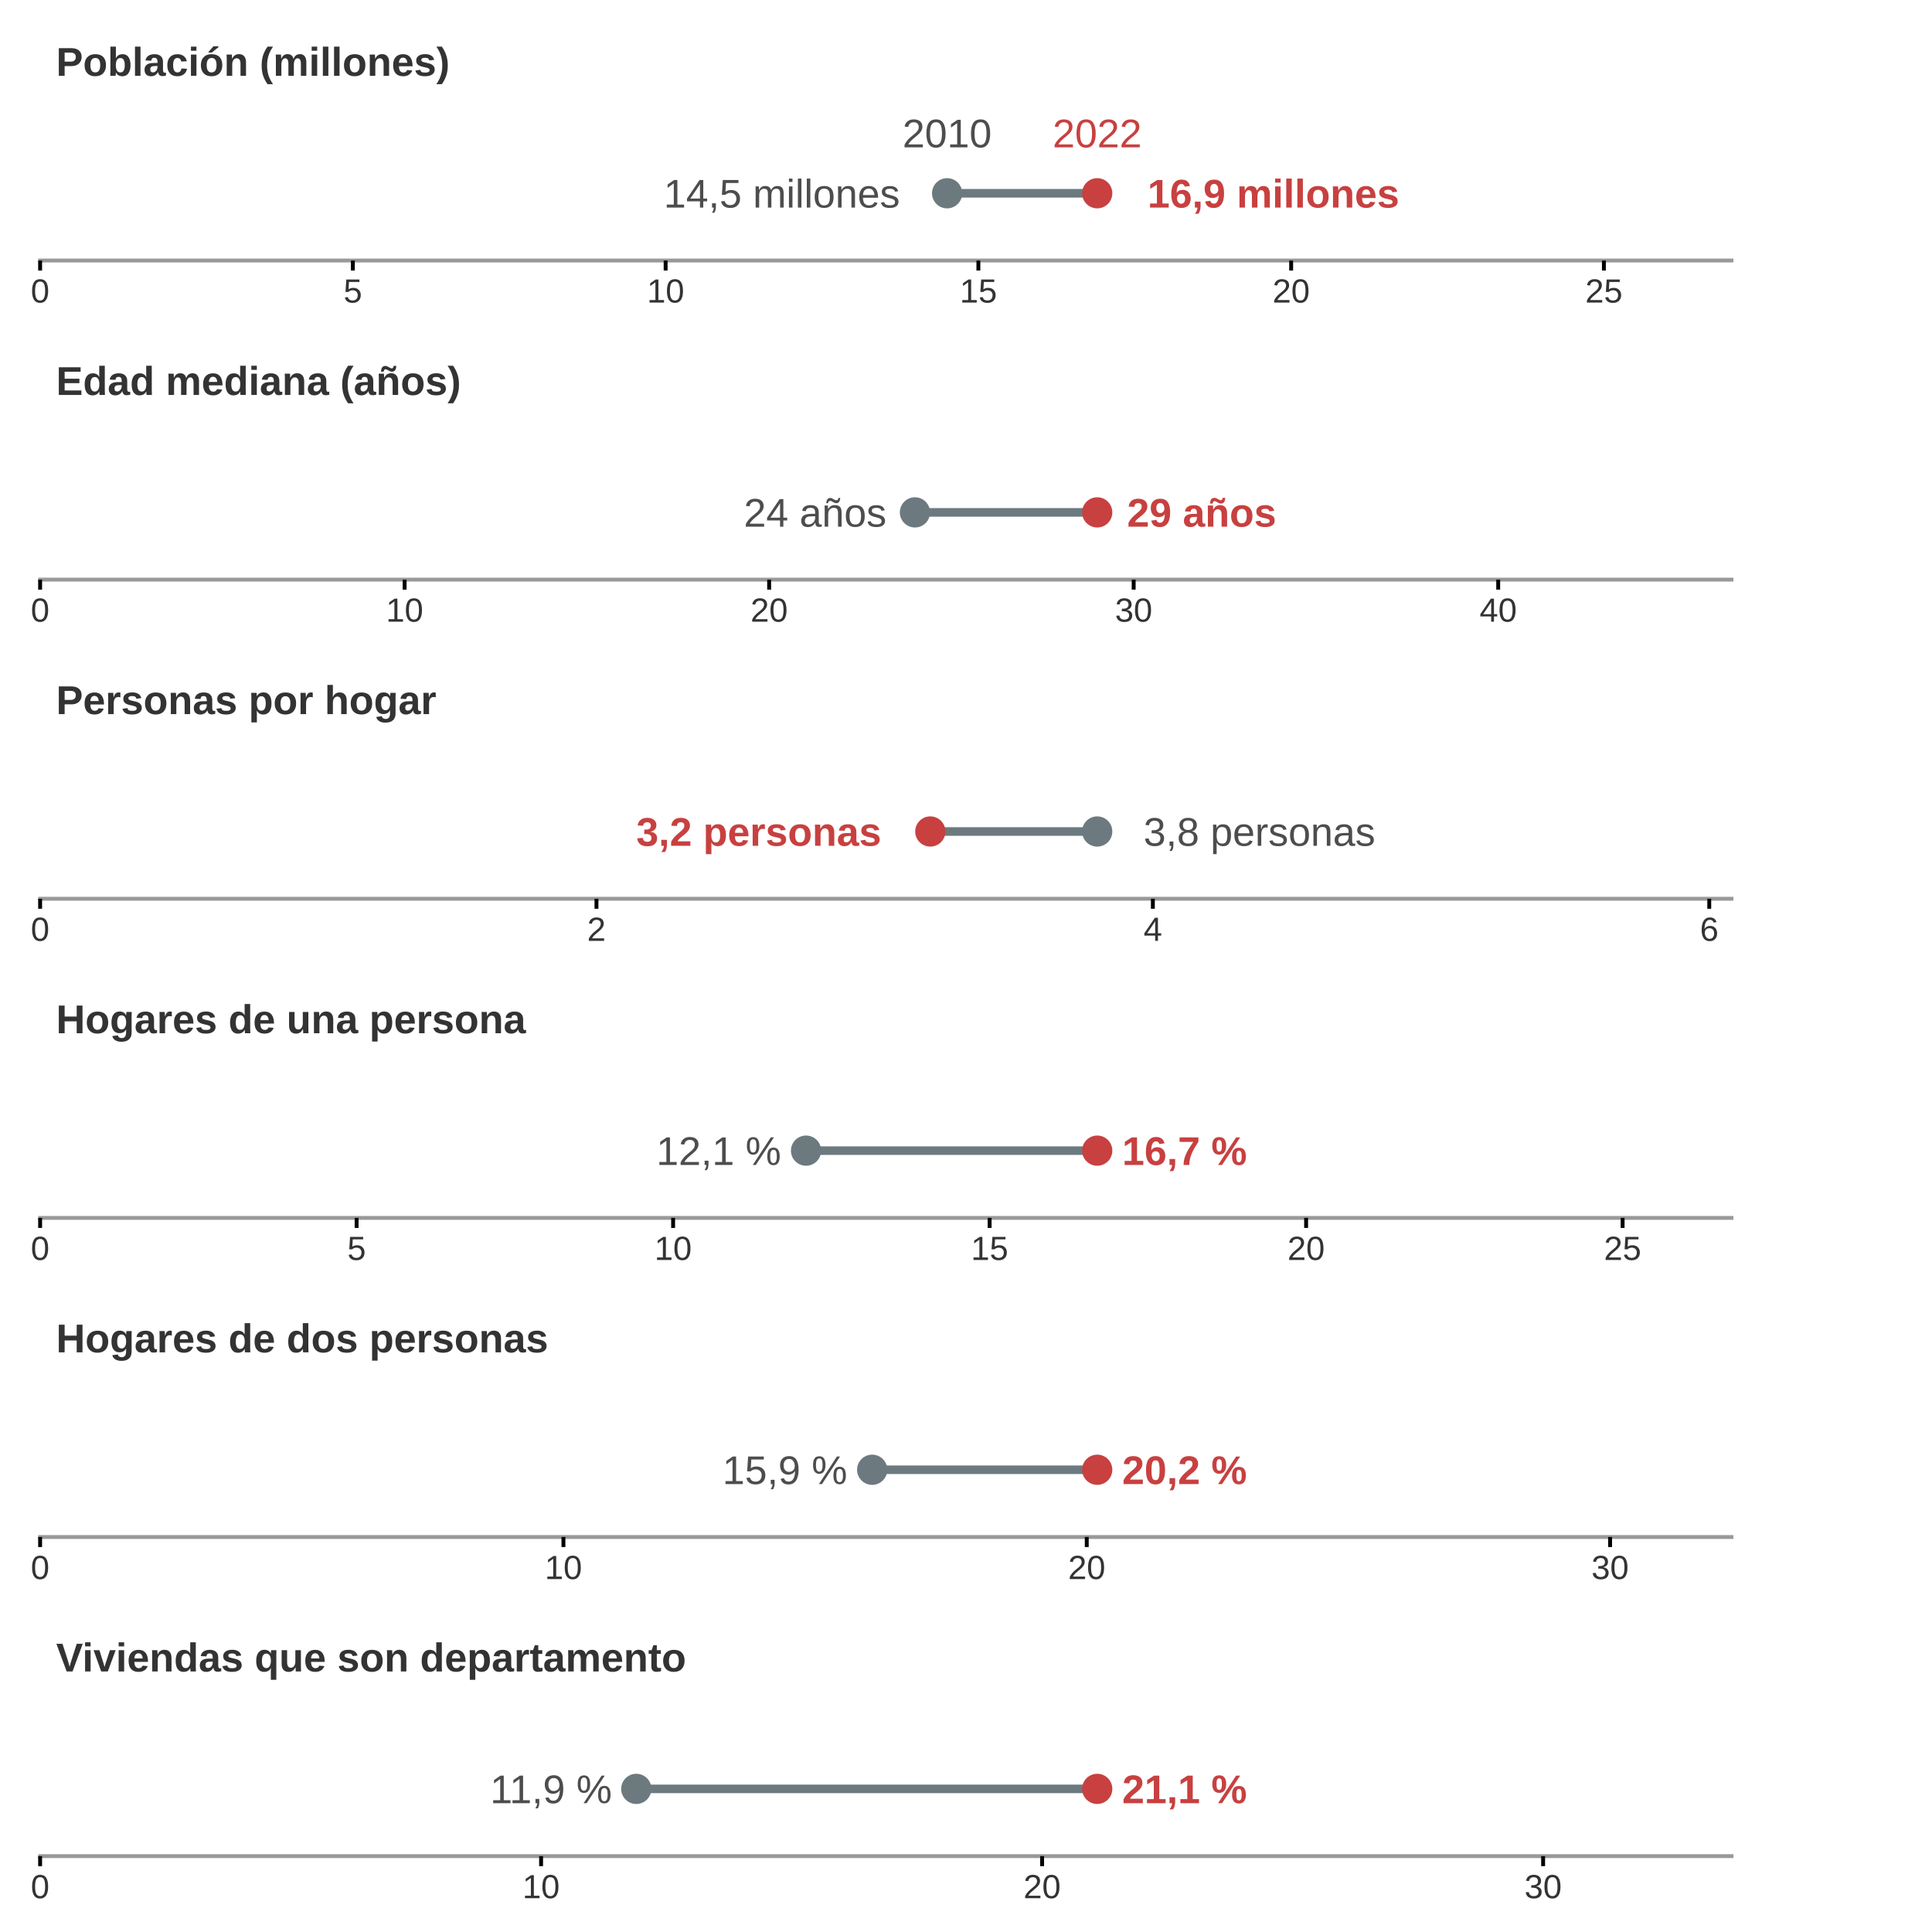
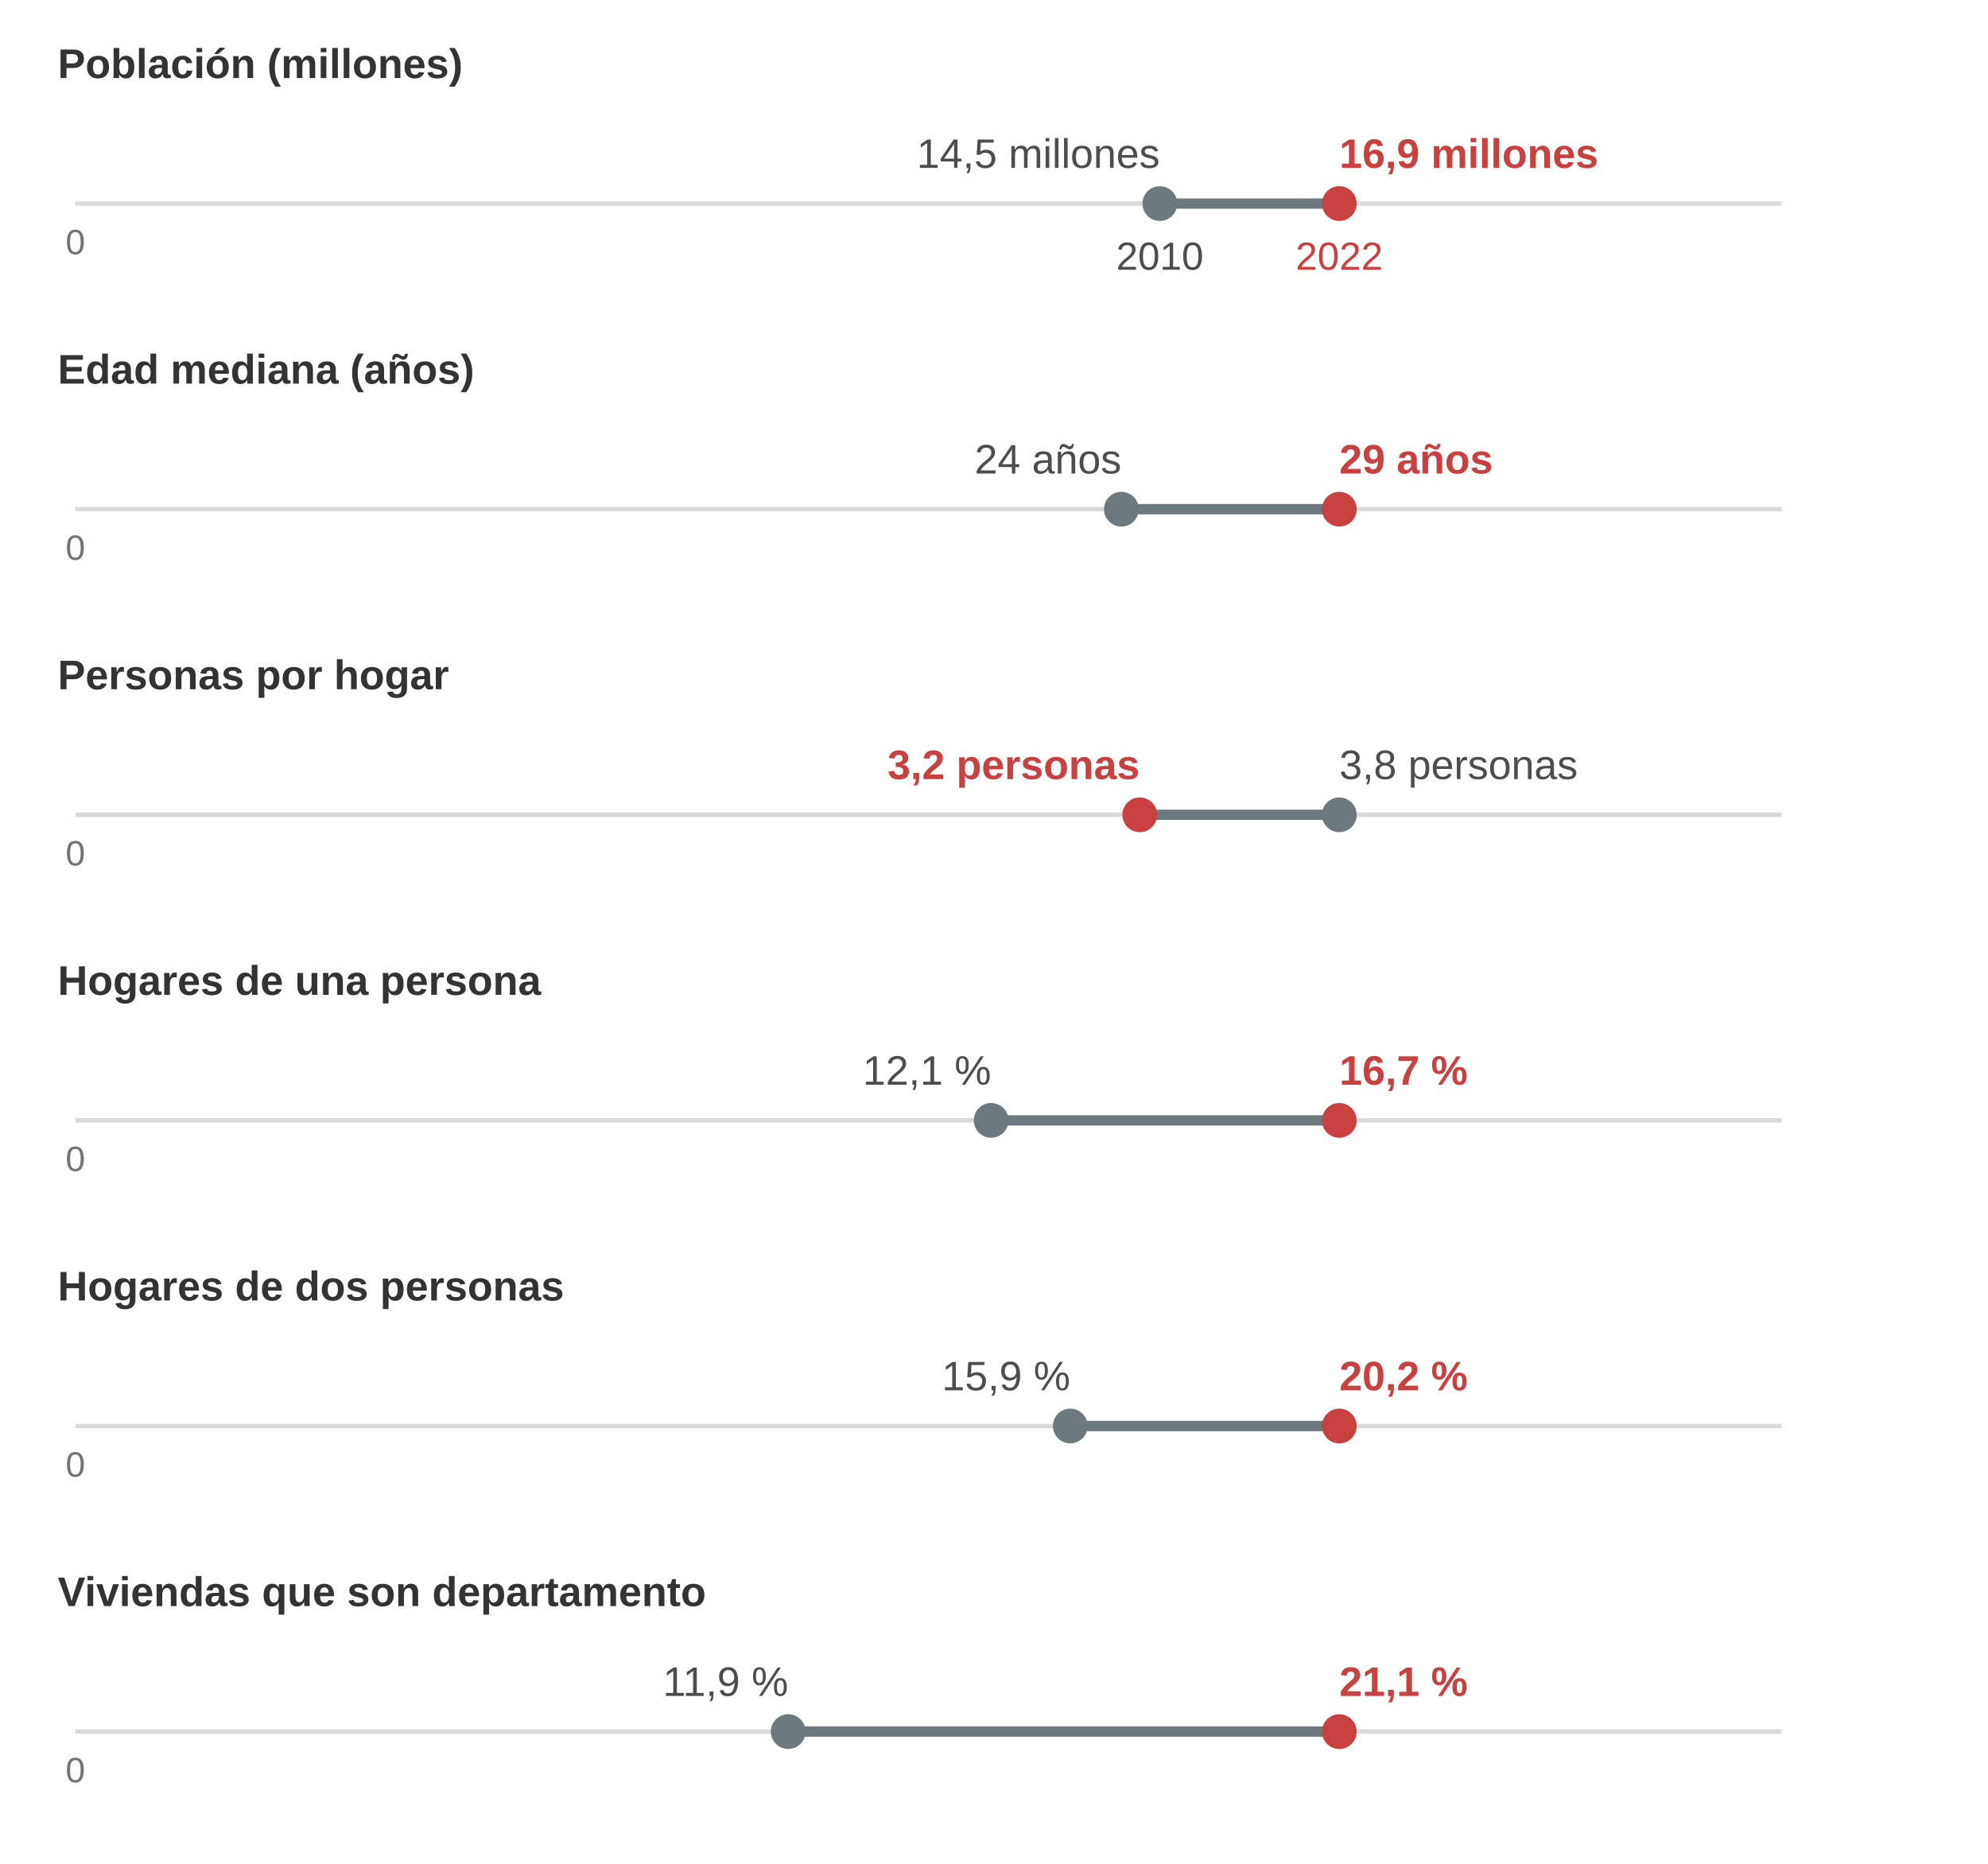
- <svg xmlns="http://www.w3.org/2000/svg" width="576.00pt" height="576.00pt" viewBox="0 0 576.00 576.00">
+ <svg xmlns="http://www.w3.org/2000/svg" width="576.00pt" height="540.00pt" viewBox="0 0 576.00 540.00">
  <g class="svglite">
    <defs>
      <style type="text/css">
    .svglite line, .svglite polyline, .svglite polygon, .svglite path, .svglite rect, .svglite circle {
      fill: none;
      stroke: #000000;
      stroke-linecap: round;
      stroke-linejoin: round;
      stroke-miterlimit: 10.00;
    }
    .svglite text {
      white-space: pre;
    }
    .svglite g.glyphgroup path {
      fill: inherit;
      stroke: none;
    }
  </style>
    </defs>
    <rect width="100%" height="100%" style="stroke: none; fill: #FFFFFF;" />
    <defs>
-       <clipPath id="cpMC4wMHw1NzYuMDB8MC4wMHw1NzYuMDA=">
-         <rect x="0.00" y="0.00" width="576.00" height="576.00" />
+       <clipPath id="cpMC4wMHw1NzYuMDB8MC4wMHw1NDAuMDA=">
+         <rect x="0.00" y="0.00" width="576.00" height="540.00" />
      </clipPath>
    </defs>
-     <g clip-path="url(#cpMC4wMHw1NzYuMDB8MC4wMHw1NzYuMDA=)">
-       <rect x="0.00" y="0.00" width="576.00" height="576.00" style="stroke-width: 1.16; stroke: #FFFFFF; fill: #FFFFFF;" />
+     <g clip-path="url(#cpMC4wMHw1NzYuMDB8MC4wMHw1NDAuMDA=)">
+       <rect x="0.00" y="-0" width="576.00" height="540.00" style="stroke-width: 1.16; stroke: #FFFFFF; fill: #FFFFFF;" />
    </g>
    <defs>
-       <clipPath id="cpMTEuOTZ8NTE2LjIyfDI4LjY1fDc3LjY3">
-         <rect x="11.96" y="28.65" width="504.27" height="49.02" />
+       <clipPath id="cpMTEuOTZ8NTE2LjIyfDI4LjY1fDg5LjMx">
+         <rect x="11.96" y="28.65" width="504.27" height="60.66" />
      </clipPath>
    </defs>
-     <g clip-path="url(#cpMTEuOTZ8NTE2LjIyfDI4LjY1fDc3LjY3)">
-       <rect x="11.96" y="28.65" width="504.27" height="49.02" style="stroke-width: 1.16; stroke: none; fill: #FFFFFF;" />
-       <line x1="282.37" y1="57.62" x2="327.12" y2="57.62" style="stroke-width: 2.56; stroke: #6C7A80; stroke-linecap: butt;" />
-       <circle cx="282.37" cy="57.62" r="4.12" style="stroke-width: 0.77; stroke: #6C7A80; fill: #6C7A80;" />
-       <circle cx="327.12" cy="57.62" r="4.12" style="stroke-width: 0.77; stroke: #C84040; fill: #C84040;" />
-       <text x="268.30" y="61.89" text-anchor="end" style="font-size: 11.95px;fill: #4D4D4D; font-family: &quot;Arial&quot;;" textLength="70.34px" lengthAdjust="spacingAndGlyphs">14,5 millones</text>
-       <text x="342.12" y="61.89" style="font-size: 11.95px; font-weight: bold;fill: #C84040; font-family: &quot;Arial&quot;;" textLength="74.97px" lengthAdjust="spacingAndGlyphs">16,9 millones</text>
-       <text x="282.37" y="43.94" text-anchor="middle" style="font-size: 11.95px;fill: #4D4D4D; font-family: &quot;Arial&quot;;" textLength="26.56px" lengthAdjust="spacingAndGlyphs">2010</text>
-       <text x="327.12" y="43.94" text-anchor="middle" style="font-size: 11.95px;fill: #C84040; font-family: &quot;Arial&quot;;" textLength="26.56px" lengthAdjust="spacingAndGlyphs">2022</text>
+     <g clip-path="url(#cpMTEuOTZ8NTE2LjIyfDI4LjY1fDg5LjMx)">
+       <rect x="11.96" y="28.65" width="504.27" height="60.66" style="stroke-width: 1.16; stroke: none; fill: #FFFFFF;" />
+       <line x1="21.84" y1="58.98" x2="516.22" y2="58.98" style="stroke-width: 1.28; stroke: #D9D9D9; stroke-linecap: butt;" />
+       <text x="21.84" y="73.67" text-anchor="middle" style="font-size: 10.24px;fill: #737373; font-family: &quot;Arial&quot;;" textLength="5.69px" lengthAdjust="spacingAndGlyphs">0</text>
+       <line x1="336.05" y1="58.98" x2="388.05" y2="58.98" style="stroke-width: 2.99; stroke: #6C7A80; stroke-linecap: butt;" />
+       <circle cx="336.05" cy="58.98" r="4.65" style="stroke-width: 0.77; stroke: #6C7A80; fill: #6C7A80;" />
+       <circle cx="388.05" cy="58.98" r="4.65" style="stroke-width: 0.77; stroke: #C84040; fill: #C84040;" />
+       <text x="336.05" y="48.64" text-anchor="end" style="font-size: 11.95px;fill: #4D4D4D; font-family: &quot;Arial&quot;;" textLength="70.34px" lengthAdjust="spacingAndGlyphs">14,5 millones</text>
+       <text x="388.05" y="48.64" style="font-size: 11.95px; font-weight: bold;fill: #C84040; font-family: &quot;Arial&quot;;" textLength="74.97px" lengthAdjust="spacingAndGlyphs">16,9 millones</text>
+       <text x="336.05" y="78.15" text-anchor="middle" style="font-size: 11.38px;fill: #4D4D4D; font-family: &quot;Arial&quot;;" textLength="25.31px" lengthAdjust="spacingAndGlyphs">2010</text>
+       <text x="388.05" y="78.15" text-anchor="middle" style="font-size: 11.38px;fill: #C84040; font-family: &quot;Arial&quot;;" textLength="25.31px" lengthAdjust="spacingAndGlyphs">2022</text>
    </g>
-     <g clip-path="url(#cpMC4wMHw1NzYuMDB8MC4wMHw1NzYuMDA=)">
+     <g clip-path="url(#cpMC4wMHw1NzYuMDB8MC4wMHw1NDAuMDA=)">
</g>
    <defs>
-       <clipPath id="cpMTEuOTZ8NTE2LjIyfDEyMy43OXwxNzIuODE=">
-         <rect x="11.96" y="123.79" width="504.27" height="49.02" />
+       <clipPath id="cpMTEuOTZ8NTE2LjIyfDExNy4xOXwxNzcuODY=">
+         <rect x="11.96" y="117.19" width="504.27" height="60.66" />
      </clipPath>
    </defs>
-     <g clip-path="url(#cpMTEuOTZ8NTE2LjIyfDEyMy43OXwxNzIuODE=)">
-       <rect x="11.96" y="123.79" width="504.27" height="49.02" style="stroke-width: 1.16; stroke: none; fill: #FFFFFF;" />
-       <line x1="272.78" y1="152.76" x2="327.12" y2="152.76" style="stroke-width: 2.56; stroke: #6C7A80; stroke-linecap: butt;" />
-       <circle cx="272.78" cy="152.76" r="4.12" style="stroke-width: 0.77; stroke: #6C7A80; fill: #6C7A80;" />
-       <circle cx="327.12" cy="152.76" r="4.12" style="stroke-width: 0.77; stroke: #C84040; fill: #C84040;" />
-       <text x="264.29" y="157.03" text-anchor="end" style="font-size: 11.95px;fill: #4D4D4D; font-family: &quot;Arial&quot;;" textLength="42.48px" lengthAdjust="spacingAndGlyphs">24 años</text>
-       <text x="336.02" y="157.03" style="font-size: 11.95px; font-weight: bold;fill: #C84040; font-family: &quot;Arial&quot;;" textLength="44.47px" lengthAdjust="spacingAndGlyphs">29 años</text>
+     <g clip-path="url(#cpMTEuOTZ8NTE2LjIyfDExNy4xOXwxNzcuODY=)">
+       <rect x="11.96" y="117.19" width="504.27" height="60.66" style="stroke-width: 1.16; stroke: none; fill: #FFFFFF;" />
+       <line x1="21.84" y1="147.53" x2="516.22" y2="147.53" style="stroke-width: 1.28; stroke: #D9D9D9; stroke-linecap: butt;" />
+       <text x="21.84" y="162.22" text-anchor="middle" style="font-size: 10.24px;fill: #737373; font-family: &quot;Arial&quot;;" textLength="5.69px" lengthAdjust="spacingAndGlyphs">0</text>
+       <line x1="324.91" y1="147.53" x2="388.05" y2="147.53" style="stroke-width: 2.99; stroke: #6C7A80; stroke-linecap: butt;" />
+       <circle cx="324.91" cy="147.53" r="4.65" style="stroke-width: 0.77; stroke: #6C7A80; fill: #6C7A80;" />
+       <circle cx="388.05" cy="147.53" r="4.65" style="stroke-width: 0.77; stroke: #C84040; fill: #C84040;" />
+       <text x="324.91" y="137.19" text-anchor="end" style="font-size: 11.95px;fill: #4D4D4D; font-family: &quot;Arial&quot;;" textLength="42.48px" lengthAdjust="spacingAndGlyphs">24 años</text>
+       <text x="388.05" y="137.19" style="font-size: 11.95px; font-weight: bold;fill: #C84040; font-family: &quot;Arial&quot;;" textLength="44.47px" lengthAdjust="spacingAndGlyphs">29 años</text>
    </g>
-     <g clip-path="url(#cpMC4wMHw1NzYuMDB8MC4wMHw1NzYuMDA=)">
+     <g clip-path="url(#cpMC4wMHw1NzYuMDB8MC4wMHw1NDAuMDA=)">
</g>
    <defs>
-       <clipPath id="cpMTEuOTZ8NTE2LjIyfDIxOC45NHwyNjcuOTU=">
-         <rect x="11.96" y="218.94" width="504.27" height="49.02" />
+       <clipPath id="cpMTEuOTZ8NTE2LjIyfDIwNS43NHwyNjYuNDA=">
+         <rect x="11.96" y="205.74" width="504.27" height="60.66" />
      </clipPath>
    </defs>
-     <g clip-path="url(#cpMTEuOTZ8NTE2LjIyfDIxOC45NHwyNjcuOTU=)">
-       <rect x="11.96" y="218.94" width="504.27" height="49.02" style="stroke-width: 1.16; stroke: none; fill: #FFFFFF;" />
-       <line x1="277.36" y1="247.90" x2="327.12" y2="247.90" style="stroke-width: 2.56; stroke: #6C7A80; stroke-linecap: butt;" />
-       <circle cx="327.12" cy="247.90" r="4.12" style="stroke-width: 0.77; stroke: #6C7A80; fill: #6C7A80;" />
-       <circle cx="277.36" cy="247.90" r="4.12" style="stroke-width: 0.77; stroke: #C84040; fill: #C84040;" />
-       <text x="340.93" y="252.17" style="font-size: 11.95px;fill: #4D4D4D; font-family: &quot;Arial&quot;;" textLength="69.02px" lengthAdjust="spacingAndGlyphs">3,8 personas</text>
-       <text x="262.76" y="252.17" text-anchor="end" style="font-size: 11.95px; font-weight: bold;fill: #C84040; font-family: &quot;Arial&quot;;" textLength="73.00px" lengthAdjust="spacingAndGlyphs">3,2 personas</text>
+     <g clip-path="url(#cpMTEuOTZ8NTE2LjIyfDIwNS43NHwyNjYuNDA=)">
+       <rect x="11.96" y="205.74" width="504.27" height="60.66" style="stroke-width: 1.16; stroke: none; fill: #FFFFFF;" />
+       <line x1="21.84" y1="236.07" x2="516.22" y2="236.07" style="stroke-width: 1.28; stroke: #D9D9D9; stroke-linecap: butt;" />
+       <text x="21.84" y="250.76" text-anchor="middle" style="font-size: 10.24px;fill: #737373; font-family: &quot;Arial&quot;;" textLength="5.69px" lengthAdjust="spacingAndGlyphs">0</text>
+       <line x1="330.23" y1="236.07" x2="388.05" y2="236.07" style="stroke-width: 2.99; stroke: #6C7A80; stroke-linecap: butt;" />
+       <circle cx="388.05" cy="236.07" r="4.65" style="stroke-width: 0.77; stroke: #6C7A80; fill: #6C7A80;" />
+       <circle cx="330.23" cy="236.07" r="4.65" style="stroke-width: 0.77; stroke: #C84040; fill: #C84040;" />
+       <text x="388.05" y="225.73" style="font-size: 11.95px;fill: #4D4D4D; font-family: &quot;Arial&quot;;" textLength="69.02px" lengthAdjust="spacingAndGlyphs">3,8 personas</text>
+       <text x="330.23" y="225.73" text-anchor="end" style="font-size: 11.95px; font-weight: bold;fill: #C84040; font-family: &quot;Arial&quot;;" textLength="73.00px" lengthAdjust="spacingAndGlyphs">3,2 personas</text>
    </g>
-     <g clip-path="url(#cpMC4wMHw1NzYuMDB8MC4wMHw1NzYuMDA=)">
+     <g clip-path="url(#cpMC4wMHw1NzYuMDB8MC4wMHw1NDAuMDA=)">
</g>
    <defs>
-       <clipPath id="cpMTEuOTZ8NTE2LjIyfDMxNC4wOHwzNjMuMTA=">
-         <rect x="11.96" y="314.08" width="504.27" height="49.02" />
+       <clipPath id="cpMTEuOTZ8NTE2LjIyfDI5NC4yOHwzNTQuOTQ=">
+         <rect x="11.96" y="294.28" width="504.27" height="60.66" />
      </clipPath>
    </defs>
-     <g clip-path="url(#cpMTEuOTZ8NTE2LjIyfDMxNC4wOHwzNjMuMTA=)">
-       <rect x="11.96" y="314.08" width="504.27" height="49.02" style="stroke-width: 1.16; stroke: none; fill: #FFFFFF;" />
-       <line x1="240.31" y1="343.05" x2="327.12" y2="343.05" style="stroke-width: 2.56; stroke: #6C7A80; stroke-linecap: butt;" />
-       <circle cx="240.31" cy="343.05" r="4.12" style="stroke-width: 0.77; stroke: #6C7A80; fill: #6C7A80;" />
-       <circle cx="327.12" cy="343.05" r="4.12" style="stroke-width: 0.77; stroke: #C84040; fill: #C84040;" />
-       <text x="232.88" y="347.32" text-anchor="end" style="font-size: 11.95px;fill: #4D4D4D; font-family: &quot;Arial&quot;;" textLength="37.16px" lengthAdjust="spacingAndGlyphs">12,1 %</text>
-       <text x="334.55" y="347.32" style="font-size: 11.95px; font-weight: bold;fill: #C84040; font-family: &quot;Arial&quot;;" textLength="37.16px" lengthAdjust="spacingAndGlyphs">16,7 %</text>
+     <g clip-path="url(#cpMTEuOTZ8NTE2LjIyfDI5NC4yOHwzNTQuOTQ=)">
+       <rect x="11.96" y="294.28" width="504.27" height="60.66" style="stroke-width: 1.16; stroke: none; fill: #FFFFFF;" />
+       <line x1="21.84" y1="324.61" x2="516.22" y2="324.61" style="stroke-width: 1.28; stroke: #D9D9D9; stroke-linecap: butt;" />
+       <text x="21.84" y="339.30" text-anchor="middle" style="font-size: 10.24px;fill: #737373; font-family: &quot;Arial&quot;;" textLength="5.69px" lengthAdjust="spacingAndGlyphs">0</text>
+       <line x1="287.18" y1="324.61" x2="388.05" y2="324.61" style="stroke-width: 2.99; stroke: #6C7A80; stroke-linecap: butt;" />
+       <circle cx="287.18" cy="324.61" r="4.65" style="stroke-width: 0.77; stroke: #6C7A80; fill: #6C7A80;" />
+       <circle cx="388.05" cy="324.61" r="4.65" style="stroke-width: 0.77; stroke: #C84040; fill: #C84040;" />
+       <text x="287.18" y="314.27" text-anchor="end" style="font-size: 11.95px;fill: #4D4D4D; font-family: &quot;Arial&quot;;" textLength="37.16px" lengthAdjust="spacingAndGlyphs">12,1 %</text>
+       <text x="388.05" y="314.27" style="font-size: 11.95px; font-weight: bold;fill: #C84040; font-family: &quot;Arial&quot;;" textLength="37.16px" lengthAdjust="spacingAndGlyphs">16,7 %</text>
    </g>
-     <g clip-path="url(#cpMC4wMHw1NzYuMDB8MC4wMHw1NzYuMDA=)">
+     <g clip-path="url(#cpMC4wMHw1NzYuMDB8MC4wMHw1NDAuMDA=)">
</g>
    <defs>
-       <clipPath id="cpMTEuOTZ8NTE2LjIyfDQwOS4yMnw0NTguMjQ=">
-         <rect x="11.96" y="409.22" width="504.27" height="49.02" />
+       <clipPath id="cpMTEuOTZ8NTE2LjIyfDM4Mi44Mnw0NDMuNDk=">
+         <rect x="11.96" y="382.82" width="504.27" height="60.66" />
      </clipPath>
    </defs>
-     <g clip-path="url(#cpMTEuOTZ8NTE2LjIyfDQwOS4yMnw0NTguMjQ=)">
-       <rect x="11.96" y="409.22" width="504.27" height="49.02" style="stroke-width: 1.16; stroke: none; fill: #FFFFFF;" />
-       <line x1="260.03" y1="438.19" x2="327.12" y2="438.19" style="stroke-width: 2.56; stroke: #6C7A80; stroke-linecap: butt;" />
-       <circle cx="260.03" cy="438.19" r="4.12" style="stroke-width: 0.77; stroke: #6C7A80; fill: #6C7A80;" />
-       <circle cx="327.12" cy="438.19" r="4.12" style="stroke-width: 0.77; stroke: #C84040; fill: #C84040;" />
-       <text x="252.60" y="442.46" text-anchor="end" style="font-size: 11.95px;fill: #4D4D4D; font-family: &quot;Arial&quot;;" textLength="37.16px" lengthAdjust="spacingAndGlyphs">15,9 %</text>
-       <text x="334.55" y="442.46" style="font-size: 11.95px; font-weight: bold;fill: #C84040; font-family: &quot;Arial&quot;;" textLength="37.16px" lengthAdjust="spacingAndGlyphs">20,2 %</text>
+     <g clip-path="url(#cpMTEuOTZ8NTE2LjIyfDM4Mi44Mnw0NDMuNDk=)">
+       <rect x="11.96" y="382.82" width="504.27" height="60.66" style="stroke-width: 1.16; stroke: none; fill: #FFFFFF;" />
+       <line x1="21.84" y1="413.16" x2="516.22" y2="413.16" style="stroke-width: 1.28; stroke: #D9D9D9; stroke-linecap: butt;" />
+       <text x="21.84" y="427.85" text-anchor="middle" style="font-size: 10.24px;fill: #737373; font-family: &quot;Arial&quot;;" textLength="5.69px" lengthAdjust="spacingAndGlyphs">0</text>
+       <line x1="310.10" y1="413.16" x2="388.05" y2="413.16" style="stroke-width: 2.99; stroke: #6C7A80; stroke-linecap: butt;" />
+       <circle cx="310.10" cy="413.16" r="4.65" style="stroke-width: 0.77; stroke: #6C7A80; fill: #6C7A80;" />
+       <circle cx="388.05" cy="413.16" r="4.65" style="stroke-width: 0.77; stroke: #C84040; fill: #C84040;" />
+       <text x="310.10" y="402.82" text-anchor="end" style="font-size: 11.95px;fill: #4D4D4D; font-family: &quot;Arial&quot;;" textLength="37.16px" lengthAdjust="spacingAndGlyphs">15,9 %</text>
+       <text x="388.05" y="402.82" style="font-size: 11.95px; font-weight: bold;fill: #C84040; font-family: &quot;Arial&quot;;" textLength="37.16px" lengthAdjust="spacingAndGlyphs">20,2 %</text>
    </g>
-     <g clip-path="url(#cpMC4wMHw1NzYuMDB8MC4wMHw1NzYuMDA=)">
+     <g clip-path="url(#cpMC4wMHw1NzYuMDB8MC4wMHw1NDAuMDA=)">
</g>
    <defs>
-       <clipPath id="cpMTEuOTZ8NTE2LjIyfDUwNC4zN3w1NTMuMzg=">
-         <rect x="11.96" y="504.37" width="504.27" height="49.02" />
+       <clipPath id="cpMTEuOTZ8NTE2LjIyfDQ3MS4zN3w1MzIuMDM=">
+         <rect x="11.96" y="471.37" width="504.27" height="60.66" />
      </clipPath>
    </defs>
-     <g clip-path="url(#cpMTEuOTZ8NTE2LjIyfDUwNC4zN3w1NTMuMzg=)">
-       <rect x="11.96" y="504.37" width="504.27" height="49.02" style="stroke-width: 1.16; stroke: none; fill: #FFFFFF;" />
-       <line x1="189.70" y1="533.33" x2="327.12" y2="533.33" style="stroke-width: 2.56; stroke: #6C7A80; stroke-linecap: butt;" />
-       <circle cx="189.70" cy="533.33" r="4.12" style="stroke-width: 0.77; stroke: #6C7A80; fill: #6C7A80;" />
-       <circle cx="327.12" cy="533.33" r="4.12" style="stroke-width: 0.77; stroke: #C84040; fill: #C84040;" />
-       <text x="182.45" y="537.60" text-anchor="end" style="font-size: 11.95px;fill: #4D4D4D; font-family: &quot;Arial&quot;;" textLength="36.27px" lengthAdjust="spacingAndGlyphs">11,9 %</text>
-       <text x="334.55" y="537.60" style="font-size: 11.95px; font-weight: bold;fill: #C84040; font-family: &quot;Arial&quot;;" textLength="37.16px" lengthAdjust="spacingAndGlyphs">21,1 %</text>
+     <g clip-path="url(#cpMTEuOTZ8NTE2LjIyfDQ3MS4zN3w1MzIuMDM=)">
+       <rect x="11.96" y="471.37" width="504.27" height="60.66" style="stroke-width: 1.16; stroke: none; fill: #FFFFFF;" />
+       <line x1="21.84" y1="501.70" x2="516.22" y2="501.70" style="stroke-width: 1.28; stroke: #D9D9D9; stroke-linecap: butt;" />
+       <text x="21.84" y="516.39" text-anchor="middle" style="font-size: 10.24px;fill: #737373; font-family: &quot;Arial&quot;;" textLength="5.69px" lengthAdjust="spacingAndGlyphs">0</text>
+       <line x1="228.38" y1="501.70" x2="388.05" y2="501.70" style="stroke-width: 2.99; stroke: #6C7A80; stroke-linecap: butt;" />
+       <circle cx="228.38" cy="501.70" r="4.65" style="stroke-width: 0.77; stroke: #6C7A80; fill: #6C7A80;" />
+       <circle cx="388.05" cy="501.70" r="4.65" style="stroke-width: 0.77; stroke: #C84040; fill: #C84040;" />
+       <text x="228.38" y="491.36" text-anchor="end" style="font-size: 11.95px;fill: #4D4D4D; font-family: &quot;Arial&quot;;" textLength="36.27px" lengthAdjust="spacingAndGlyphs">11,9 %</text>
+       <text x="388.05" y="491.36" style="font-size: 11.95px; font-weight: bold;fill: #C84040; font-family: &quot;Arial&quot;;" textLength="37.16px" lengthAdjust="spacingAndGlyphs">21,1 %</text>
    </g>
-     <g clip-path="url(#cpMC4wMHw1NzYuMDB8MC4wMHw1NzYuMDA=)">
+     <g clip-path="url(#cpMC4wMHw1NzYuMDB8MC4wMHw1NDAuMDA=)">
</g>
    <defs>
-       <clipPath id="cpMTEuOTZ8NTE2LjIyfDQ4My42OXw1MDQuMzc=">
-         <rect x="11.96" y="483.69" width="504.27" height="20.68" />
+       <clipPath id="cpMTEuOTZ8NTE2LjIyfDQ1MC42OXw0NzEuMzc=">
+         <rect x="11.96" y="450.69" width="504.27" height="20.68" />
      </clipPath>
    </defs>
-     <g clip-path="url(#cpMTEuOTZ8NTE2LjIyfDQ4My42OXw1MDQuMzc=)">
-       <text x="16.74" y="498.33" style="font-size: 12.00px; font-weight: bold;fill: #333333; font-family: &quot;Arial&quot;;" textLength="187.77px" lengthAdjust="spacingAndGlyphs">Viviendas que son departamento</text>
+     <g clip-path="url(#cpMTEuOTZ8NTE2LjIyfDQ1MC42OXw0NzEuMzc=)">
+       <text x="16.74" y="465.33" style="font-size: 12.00px; font-weight: bold;fill: #333333; font-family: &quot;Arial&quot;;" textLength="187.77px" lengthAdjust="spacingAndGlyphs">Viviendas que son departamento</text>
    </g>
-     <g clip-path="url(#cpMC4wMHw1NzYuMDB8MC4wMHw1NzYuMDA=)">
+     <g clip-path="url(#cpMC4wMHw1NzYuMDB8MC4wMHw1NDAuMDA=)">
</g>
    <defs>
-       <clipPath id="cpMTEuOTZ8NTE2LjIyfDM4OC41NHw0MDkuMjI=">
-         <rect x="11.96" y="388.54" width="504.27" height="20.68" />
+       <clipPath id="cpMTEuOTZ8NTE2LjIyfDM2Mi4xNHwzODIuODI=">
+         <rect x="11.96" y="362.14" width="504.27" height="20.68" />
      </clipPath>
    </defs>
-     <g clip-path="url(#cpMTEuOTZ8NTE2LjIyfDM4OC41NHw0MDkuMjI=)">
-       <text x="16.74" y="403.18" style="font-size: 12.00px; font-weight: bold;fill: #333333; font-family: &quot;Arial&quot;;" textLength="146.67px" lengthAdjust="spacingAndGlyphs">Hogares de dos personas</text>
+     <g clip-path="url(#cpMTEuOTZ8NTE2LjIyfDM2Mi4xNHwzODIuODI=)">
+       <text x="16.74" y="376.78" style="font-size: 12.00px; font-weight: bold;fill: #333333; font-family: &quot;Arial&quot;;" textLength="146.67px" lengthAdjust="spacingAndGlyphs">Hogares de dos personas</text>
    </g>
-     <g clip-path="url(#cpMC4wMHw1NzYuMDB8MC4wMHw1NzYuMDA=)">
+     <g clip-path="url(#cpMC4wMHw1NzYuMDB8MC4wMHw1NDAuMDA=)">
</g>
    <defs>
-       <clipPath id="cpMTEuOTZ8NTE2LjIyfDI5My40MHwzMTQuMDg=">
-         <rect x="11.96" y="293.40" width="504.27" height="20.68" />
+       <clipPath id="cpMTEuOTZ8NTE2LjIyfDI3My42MHwyOTQuMjg=">
+         <rect x="11.96" y="273.60" width="504.27" height="20.68" />
      </clipPath>
    </defs>
-     <g clip-path="url(#cpMTEuOTZ8NTE2LjIyfDI5My40MHwzMTQuMDg=)">
-       <text x="16.74" y="308.04" style="font-size: 12.00px; font-weight: bold;fill: #333333; font-family: &quot;Arial&quot;;" textLength="140.00px" lengthAdjust="spacingAndGlyphs">Hogares de una persona</text>
+     <g clip-path="url(#cpMTEuOTZ8NTE2LjIyfDI3My42MHwyOTQuMjg=)">
+       <text x="16.74" y="288.24" style="font-size: 12.00px; font-weight: bold;fill: #333333; font-family: &quot;Arial&quot;;" textLength="140.00px" lengthAdjust="spacingAndGlyphs">Hogares de una persona</text>
    </g>
-     <g clip-path="url(#cpMC4wMHw1NzYuMDB8MC4wMHw1NzYuMDA=)">
+     <g clip-path="url(#cpMC4wMHw1NzYuMDB8MC4wMHw1NDAuMDA=)">
</g>
    <defs>
-       <clipPath id="cpMTEuOTZ8NTE2LjIyfDE5OC4yNnwyMTguOTQ=">
-         <rect x="11.96" y="198.26" width="504.27" height="20.68" />
+       <clipPath id="cpMTEuOTZ8NTE2LjIyfDE4NS4wNnwyMDUuNzQ=">
+         <rect x="11.96" y="185.06" width="504.27" height="20.68" />
      </clipPath>
    </defs>
-     <g clip-path="url(#cpMTEuOTZ8NTE2LjIyfDE5OC4yNnwyMTguOTQ=)">
-       <text x="16.74" y="212.90" style="font-size: 12.00px; font-weight: bold;fill: #333333; font-family: &quot;Arial&quot;;" textLength="113.33px" lengthAdjust="spacingAndGlyphs">Personas por hogar</text>
+     <g clip-path="url(#cpMTEuOTZ8NTE2LjIyfDE4NS4wNnwyMDUuNzQ=)">
+       <text x="16.74" y="199.70" style="font-size: 12.00px; font-weight: bold;fill: #333333; font-family: &quot;Arial&quot;;" textLength="113.33px" lengthAdjust="spacingAndGlyphs">Personas por hogar</text>
    </g>
-     <g clip-path="url(#cpMC4wMHw1NzYuMDB8MC4wMHw1NzYuMDA=)">
+     <g clip-path="url(#cpMC4wMHw1NzYuMDB8MC4wMHw1NDAuMDA=)">
</g>
    <defs>
-       <clipPath id="cpMTEuOTZ8NTE2LjIyfDEwMy4xMXwxMjMuNzk=">
-         <rect x="11.96" y="103.11" width="504.27" height="20.68" />
+       <clipPath id="cpMTEuOTZ8NTE2LjIyfDk2LjUxfDExNy4xOQ==">
+         <rect x="11.96" y="96.51" width="504.27" height="20.68" />
      </clipPath>
    </defs>
-     <g clip-path="url(#cpMTEuOTZ8NTE2LjIyfDEwMy4xMXwxMjMuNzk=)">
-       <text x="16.74" y="117.75" style="font-size: 12.00px; font-weight: bold;fill: #333333; font-family: &quot;Arial&quot;;" textLength="120.66px" lengthAdjust="spacingAndGlyphs">Edad mediana (años)</text>
+     <g clip-path="url(#cpMTEuOTZ8NTE2LjIyfDk2LjUxfDExNy4xOQ==)">
+       <text x="16.74" y="111.15" style="font-size: 12.00px; font-weight: bold;fill: #333333; font-family: &quot;Arial&quot;;" textLength="120.66px" lengthAdjust="spacingAndGlyphs">Edad mediana (años)</text>
    </g>
-     <g clip-path="url(#cpMC4wMHw1NzYuMDB8MC4wMHw1NzYuMDA=)">
+     <g clip-path="url(#cpMC4wMHw1NzYuMDB8MC4wMHw1NDAuMDA=)">
</g>
    <defs>
      <clipPath id="cpMTEuOTZ8NTE2LjIyfDcuOTd8MjguNjU=">
        <rect x="11.96" y="7.97" width="504.27" height="20.68" />
      </clipPath>
    </defs>
    <g clip-path="url(#cpMTEuOTZ8NTE2LjIyfDcuOTd8MjguNjU=)">
      <text x="16.74" y="22.61" style="font-size: 12.00px; font-weight: bold;fill: #333333; font-family: &quot;Arial&quot;;" textLength="117.30px" lengthAdjust="spacingAndGlyphs">Población (millones)</text>
    </g>
-     <g clip-path="url(#cpMC4wMHw1NzYuMDB8MC4wMHw1NzYuMDA=)">
-       <polyline points="11.96,553.38 516.22,553.38 " style="stroke-width: 1.16; stroke: #999999; stroke-linecap: square;" />
-       <polyline points="11.96,556.37 11.96,553.38 " style="stroke-width: 1.16; stroke-linecap: butt;" />
-       <polyline points="161.32,556.37 161.32,553.38 " style="stroke-width: 1.16; stroke-linecap: butt;" />
-       <polyline points="310.69,556.37 310.69,553.38 " style="stroke-width: 1.16; stroke-linecap: butt;" />
-       <polyline points="460.06,556.37 460.06,553.38 " style="stroke-width: 1.16; stroke-linecap: butt;" />
-       <text x="11.96" y="565.93" text-anchor="middle" style="font-size: 10.00px;fill: #333333; font-family: &quot;Arial&quot;;" textLength="5.56px" lengthAdjust="spacingAndGlyphs">0</text>
-       <text x="161.32" y="565.93" text-anchor="middle" style="font-size: 10.00px;fill: #333333; font-family: &quot;Arial&quot;;" textLength="11.12px" lengthAdjust="spacingAndGlyphs">10</text>
-       <text x="310.69" y="565.93" text-anchor="middle" style="font-size: 10.00px;fill: #333333; font-family: &quot;Arial&quot;;" textLength="11.12px" lengthAdjust="spacingAndGlyphs">20</text>
-       <text x="460.06" y="565.93" text-anchor="middle" style="font-size: 10.00px;fill: #333333; font-family: &quot;Arial&quot;;" textLength="11.12px" lengthAdjust="spacingAndGlyphs">30</text>
-       <polyline points="11.96,458.24 516.22,458.24 " style="stroke-width: 1.16; stroke: #999999; stroke-linecap: square;" />
-       <polyline points="11.96,461.23 11.96,458.24 " style="stroke-width: 1.16; stroke-linecap: butt;" />
-       <polyline points="167.98,461.23 167.98,458.24 " style="stroke-width: 1.16; stroke-linecap: butt;" />
-       <polyline points="324.00,461.23 324.00,458.24 " style="stroke-width: 1.16; stroke-linecap: butt;" />
-       <polyline points="480.03,461.23 480.03,458.24 " style="stroke-width: 1.16; stroke-linecap: butt;" />
-       <text x="11.96" y="470.78" text-anchor="middle" style="font-size: 10.00px;fill: #333333; font-family: &quot;Arial&quot;;" textLength="5.56px" lengthAdjust="spacingAndGlyphs">0</text>
-       <text x="167.98" y="470.78" text-anchor="middle" style="font-size: 10.00px;fill: #333333; font-family: &quot;Arial&quot;;" textLength="11.12px" lengthAdjust="spacingAndGlyphs">10</text>
-       <text x="324.00" y="470.78" text-anchor="middle" style="font-size: 10.00px;fill: #333333; font-family: &quot;Arial&quot;;" textLength="11.12px" lengthAdjust="spacingAndGlyphs">20</text>
-       <text x="480.03" y="470.78" text-anchor="middle" style="font-size: 10.00px;fill: #333333; font-family: &quot;Arial&quot;;" textLength="11.12px" lengthAdjust="spacingAndGlyphs">30</text>
-       <polyline points="11.96,363.10 516.22,363.10 " style="stroke-width: 1.16; stroke: #999999; stroke-linecap: square;" />
-       <polyline points="11.96,366.09 11.96,363.10 " style="stroke-width: 1.16; stroke-linecap: butt;" />
-       <polyline points="106.32,366.09 106.32,363.10 " style="stroke-width: 1.16; stroke-linecap: butt;" />
-       <polyline points="200.68,366.09 200.68,363.10 " style="stroke-width: 1.16; stroke-linecap: butt;" />
-       <polyline points="295.04,366.09 295.04,363.10 " style="stroke-width: 1.16; stroke-linecap: butt;" />
-       <polyline points="389.40,366.09 389.40,363.10 " style="stroke-width: 1.16; stroke-linecap: butt;" />
-       <polyline points="483.76,366.09 483.76,363.10 " style="stroke-width: 1.16; stroke-linecap: butt;" />
-       <text x="11.96" y="375.64" text-anchor="middle" style="font-size: 10.00px;fill: #333333; font-family: &quot;Arial&quot;;" textLength="5.56px" lengthAdjust="spacingAndGlyphs">0</text>
-       <text x="106.32" y="375.64" text-anchor="middle" style="font-size: 10.00px;fill: #333333; font-family: &quot;Arial&quot;;" textLength="5.56px" lengthAdjust="spacingAndGlyphs">5</text>
-       <text x="200.68" y="375.64" text-anchor="middle" style="font-size: 10.00px;fill: #333333; font-family: &quot;Arial&quot;;" textLength="11.12px" lengthAdjust="spacingAndGlyphs">10</text>
-       <text x="295.04" y="375.64" text-anchor="middle" style="font-size: 10.00px;fill: #333333; font-family: &quot;Arial&quot;;" textLength="11.12px" lengthAdjust="spacingAndGlyphs">15</text>
-       <text x="389.40" y="375.64" text-anchor="middle" style="font-size: 10.00px;fill: #333333; font-family: &quot;Arial&quot;;" textLength="11.12px" lengthAdjust="spacingAndGlyphs">20</text>
-       <text x="483.76" y="375.64" text-anchor="middle" style="font-size: 10.00px;fill: #333333; font-family: &quot;Arial&quot;;" textLength="11.12px" lengthAdjust="spacingAndGlyphs">25</text>
-       <polyline points="11.96,267.95 516.22,267.95 " style="stroke-width: 1.16; stroke: #999999; stroke-linecap: square;" />
-       <polyline points="11.96,270.94 11.96,267.95 " style="stroke-width: 1.16; stroke-linecap: butt;" />
-       <polyline points="177.83,270.94 177.83,267.95 " style="stroke-width: 1.16; stroke-linecap: butt;" />
-       <polyline points="343.71,270.94 343.71,267.95 " style="stroke-width: 1.16; stroke-linecap: butt;" />
-       <polyline points="509.59,270.94 509.59,267.95 " style="stroke-width: 1.16; stroke-linecap: butt;" />
-       <text x="11.96" y="280.50" text-anchor="middle" style="font-size: 10.00px;fill: #333333; font-family: &quot;Arial&quot;;" textLength="5.56px" lengthAdjust="spacingAndGlyphs">0</text>
-       <text x="177.83" y="280.50" text-anchor="middle" style="font-size: 10.00px;fill: #333333; font-family: &quot;Arial&quot;;" textLength="5.56px" lengthAdjust="spacingAndGlyphs">2</text>
-       <text x="343.71" y="280.50" text-anchor="middle" style="font-size: 10.00px;fill: #333333; font-family: &quot;Arial&quot;;" textLength="5.56px" lengthAdjust="spacingAndGlyphs">4</text>
-       <text x="509.59" y="280.50" text-anchor="middle" style="font-size: 10.00px;fill: #333333; font-family: &quot;Arial&quot;;" textLength="5.56px" lengthAdjust="spacingAndGlyphs">6</text>
-       <polyline points="11.96,172.81 516.22,172.81 " style="stroke-width: 1.16; stroke: #999999; stroke-linecap: square;" />
-       <polyline points="11.96,175.80 11.96,172.81 " style="stroke-width: 1.16; stroke-linecap: butt;" />
-       <polyline points="120.63,175.80 120.63,172.81 " style="stroke-width: 1.16; stroke-linecap: butt;" />
-       <polyline points="229.31,175.80 229.31,172.81 " style="stroke-width: 1.16; stroke-linecap: butt;" />
-       <polyline points="337.99,175.80 337.99,172.81 " style="stroke-width: 1.16; stroke-linecap: butt;" />
-       <polyline points="446.67,175.80 446.67,172.81 " style="stroke-width: 1.16; stroke-linecap: butt;" />
-       <text x="11.96" y="185.35" text-anchor="middle" style="font-size: 10.00px;fill: #333333; font-family: &quot;Arial&quot;;" textLength="5.56px" lengthAdjust="spacingAndGlyphs">0</text>
-       <text x="120.63" y="185.35" text-anchor="middle" style="font-size: 10.00px;fill: #333333; font-family: &quot;Arial&quot;;" textLength="11.12px" lengthAdjust="spacingAndGlyphs">10</text>
-       <text x="229.31" y="185.35" text-anchor="middle" style="font-size: 10.00px;fill: #333333; font-family: &quot;Arial&quot;;" textLength="11.12px" lengthAdjust="spacingAndGlyphs">20</text>
-       <text x="337.99" y="185.35" text-anchor="middle" style="font-size: 10.00px;fill: #333333; font-family: &quot;Arial&quot;;" textLength="11.12px" lengthAdjust="spacingAndGlyphs">30</text>
-       <text x="446.67" y="185.35" text-anchor="middle" style="font-size: 10.00px;fill: #333333; font-family: &quot;Arial&quot;;" textLength="11.12px" lengthAdjust="spacingAndGlyphs">40</text>
-       <polyline points="11.96,77.67 516.22,77.67 " style="stroke-width: 1.16; stroke: #999999; stroke-linecap: square;" />
-       <polyline points="11.96,80.66 11.96,77.67 " style="stroke-width: 1.16; stroke-linecap: butt;" />
-       <polyline points="105.20,80.66 105.20,77.67 " style="stroke-width: 1.16; stroke-linecap: butt;" />
-       <polyline points="198.45,80.66 198.45,77.67 " style="stroke-width: 1.16; stroke-linecap: butt;" />
-       <polyline points="291.69,80.66 291.69,77.67 " style="stroke-width: 1.16; stroke-linecap: butt;" />
-       <polyline points="384.94,80.66 384.94,77.67 " style="stroke-width: 1.16; stroke-linecap: butt;" />
-       <polyline points="478.18,80.66 478.18,77.67 " style="stroke-width: 1.16; stroke-linecap: butt;" />
-       <text x="11.96" y="90.21" text-anchor="middle" style="font-size: 10.00px;fill: #333333; font-family: &quot;Arial&quot;;" textLength="5.56px" lengthAdjust="spacingAndGlyphs">0</text>
-       <text x="105.20" y="90.21" text-anchor="middle" style="font-size: 10.00px;fill: #333333; font-family: &quot;Arial&quot;;" textLength="5.56px" lengthAdjust="spacingAndGlyphs">5</text>
-       <text x="198.45" y="90.21" text-anchor="middle" style="font-size: 10.00px;fill: #333333; font-family: &quot;Arial&quot;;" textLength="11.12px" lengthAdjust="spacingAndGlyphs">10</text>
-       <text x="291.69" y="90.21" text-anchor="middle" style="font-size: 10.00px;fill: #333333; font-family: &quot;Arial&quot;;" textLength="11.12px" lengthAdjust="spacingAndGlyphs">15</text>
-       <text x="384.94" y="90.21" text-anchor="middle" style="font-size: 10.00px;fill: #333333; font-family: &quot;Arial&quot;;" textLength="11.12px" lengthAdjust="spacingAndGlyphs">20</text>
-       <text x="478.18" y="90.21" text-anchor="middle" style="font-size: 10.00px;fill: #333333; font-family: &quot;Arial&quot;;" textLength="11.12px" lengthAdjust="spacingAndGlyphs">25</text>
-     </g>
+     <g clip-path="url(#cpMC4wMHw1NzYuMDB8MC4wMHw1NDAuMDA=)">
+ </g>
  </g>
</svg>
